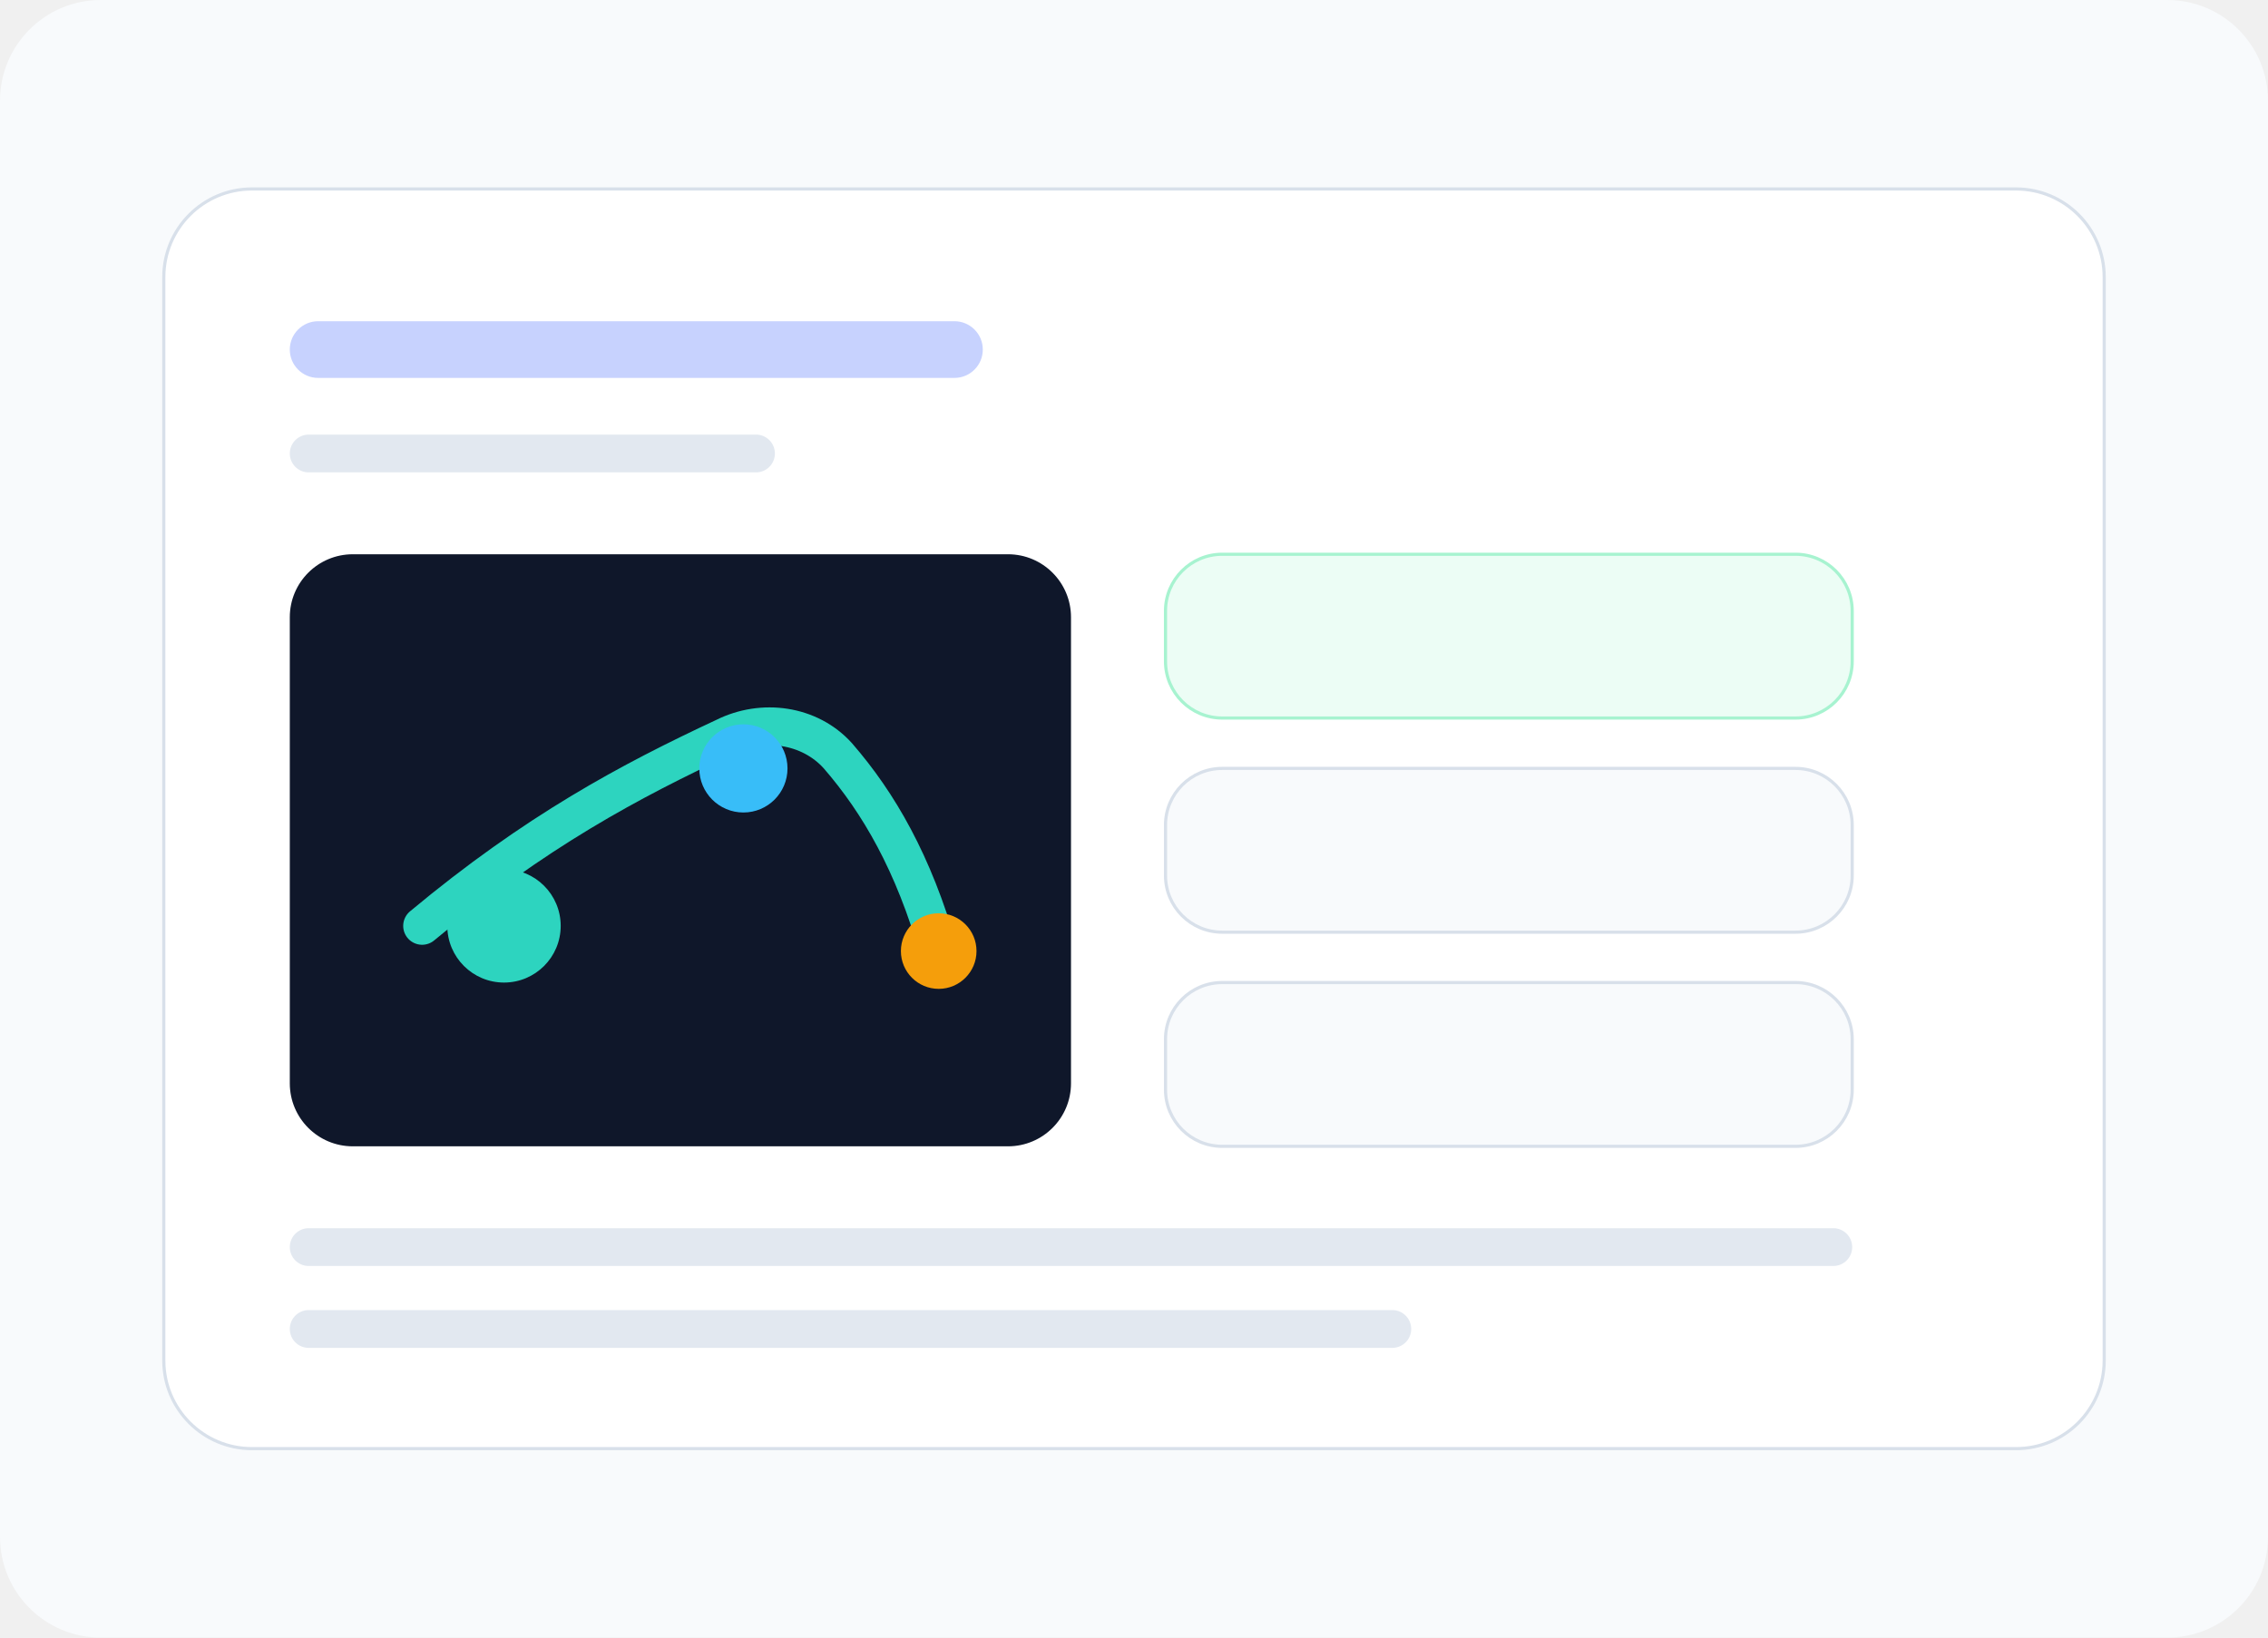
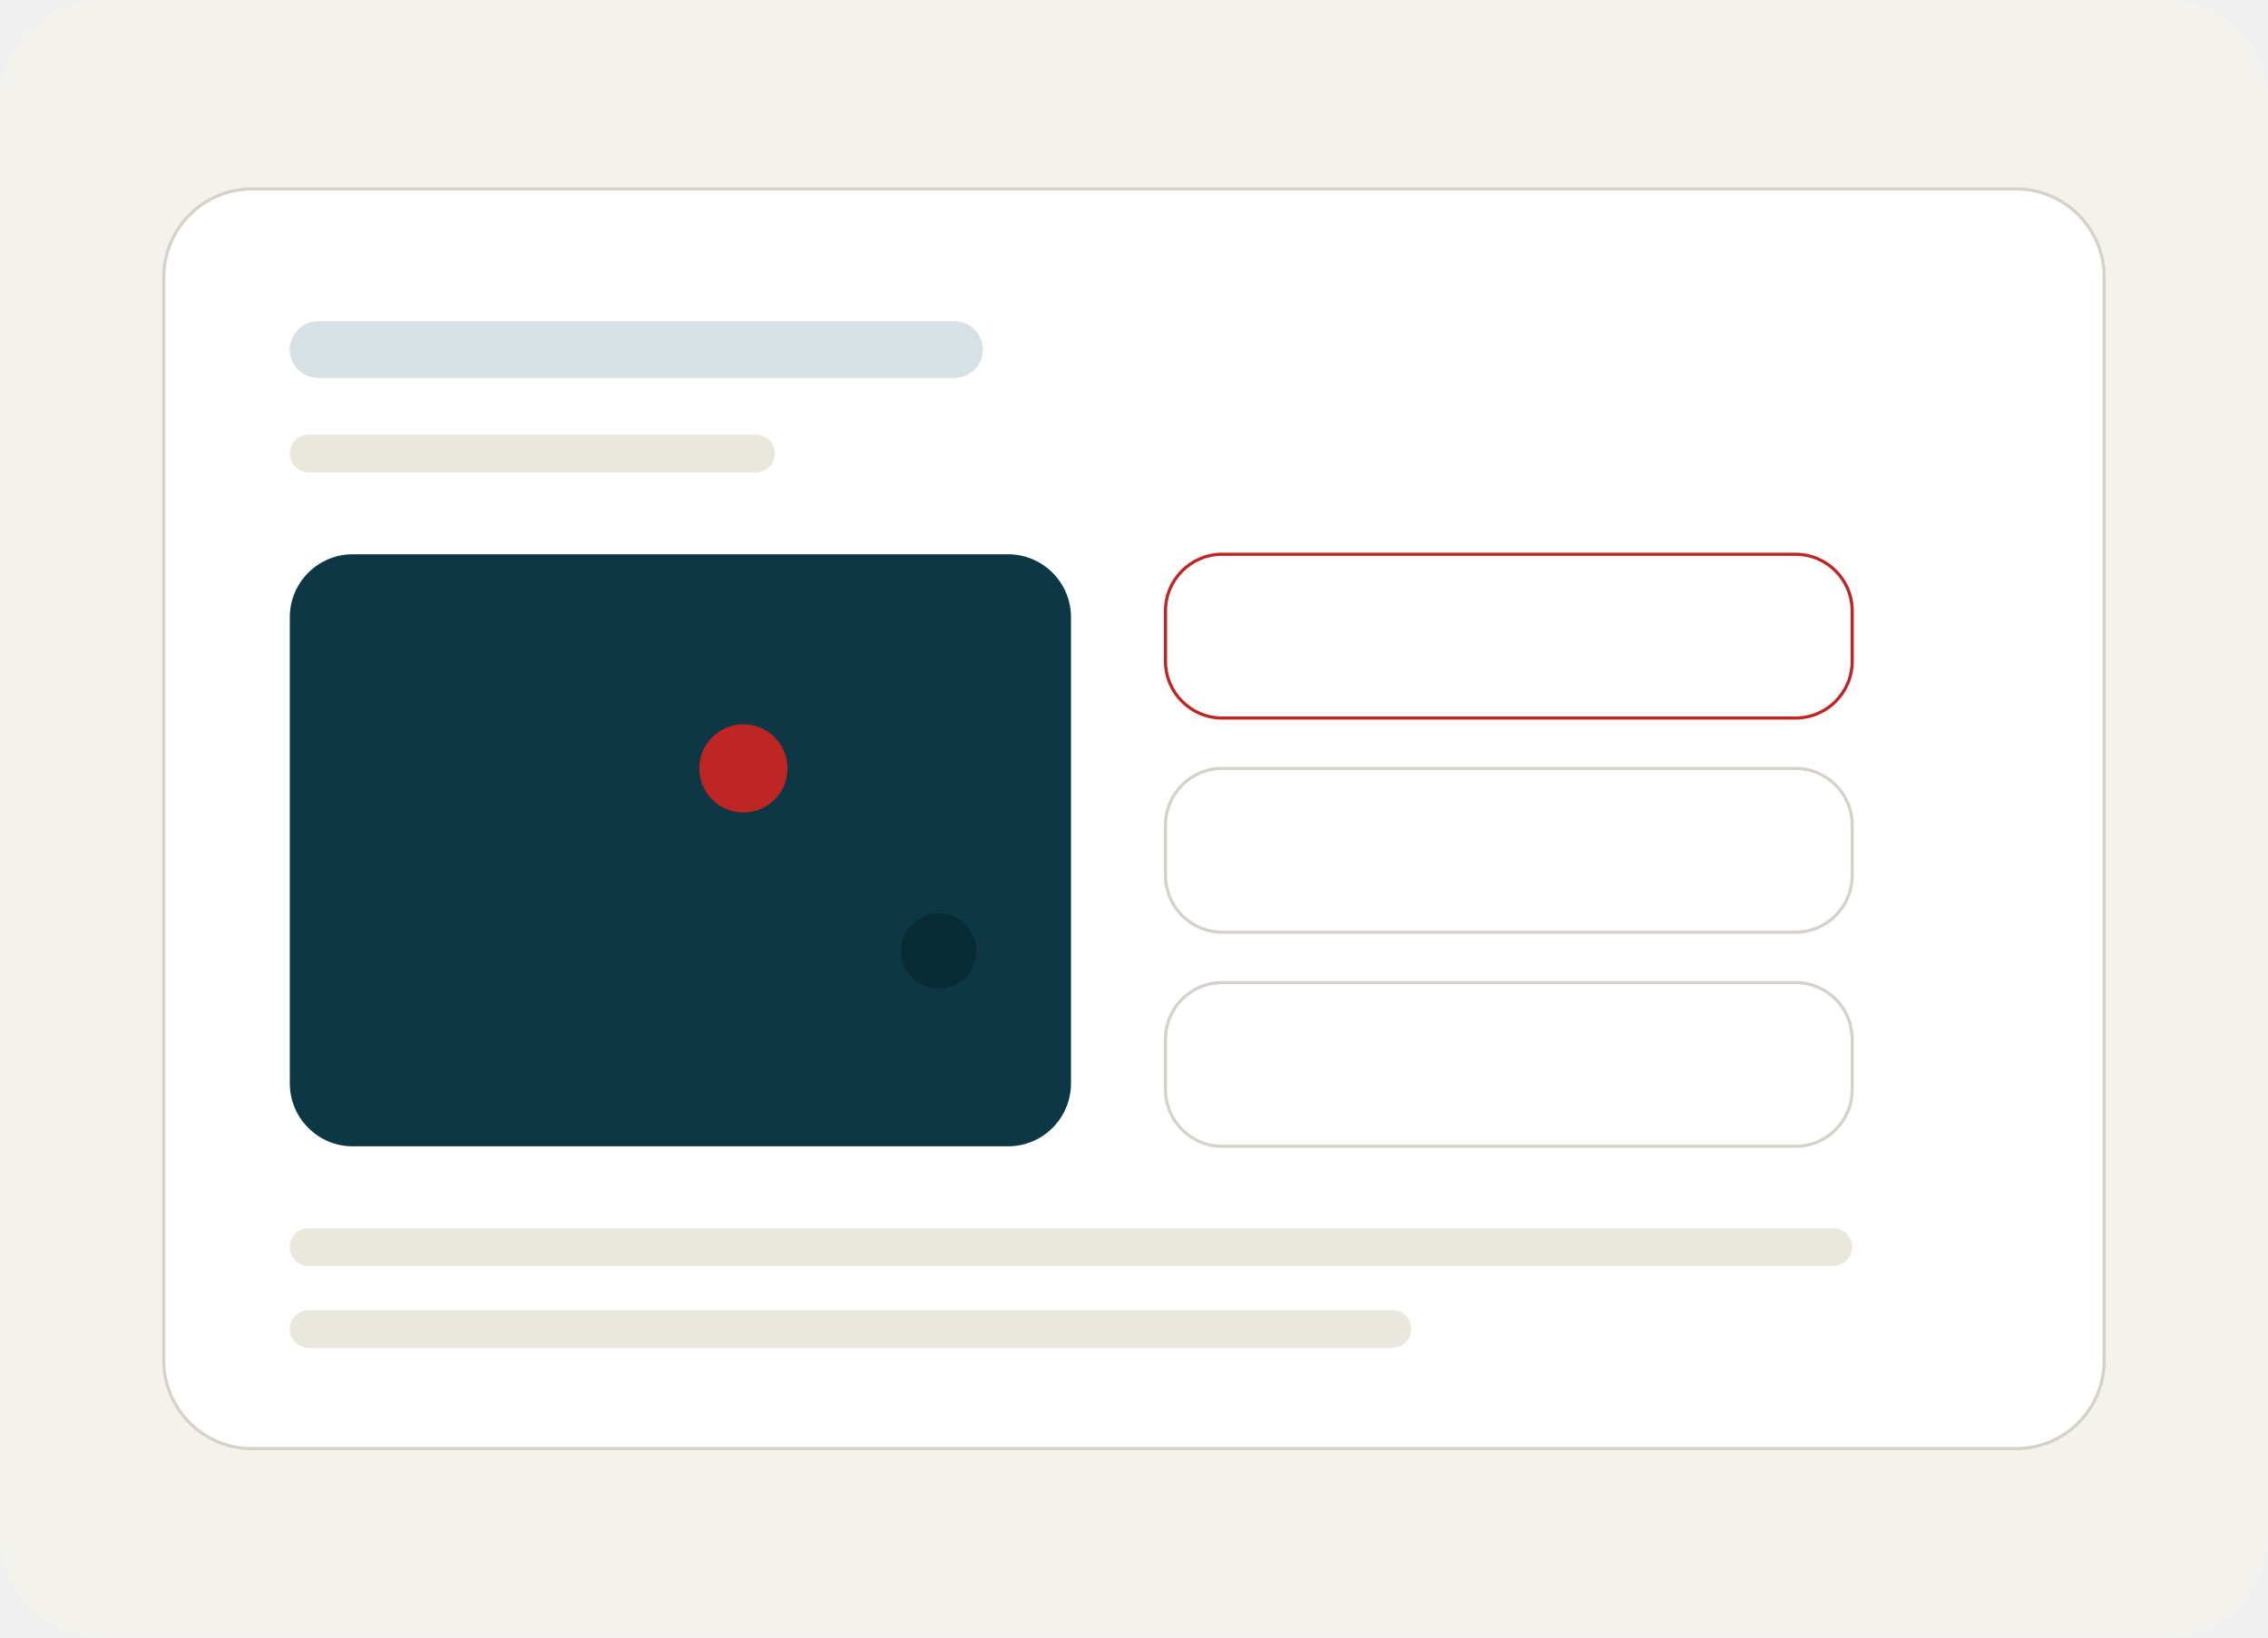
<svg xmlns="http://www.w3.org/2000/svg" width="720" height="520" viewBox="0 0 720 520" fill="none">
-   <rect width="720" height="520" rx="32" fill="#F8FAFC" />
-   <rect x="52" y="60" width="616" height="400" rx="28" fill="#FFFFFF" stroke="#D8E0EA" />
-   <rect x="92" y="102" width="220" height="18" rx="9" fill="#C7D2FE" />
-   <rect x="92" y="138" width="154" height="12" rx="6" fill="#E2E8F0" />
-   <rect x="92" y="176" width="248" height="188" rx="20" fill="#0F172A" />
-   <rect x="370" y="176" width="218" height="52" rx="18" fill="#ECFDF5" stroke="#A7F3D0" />
-   <rect x="370" y="244" width="218" height="52" rx="18" fill="#F8FAFC" stroke="#D8E0EA" />
-   <rect x="370" y="312" width="218" height="52" rx="18" fill="#F8FAFC" stroke="#D8E0EA" />
-   <path d="M134 294C170 264 200 248 230 234C242 228 257 230 266 240C279 255 290 274 298 302" stroke="#2DD4BF" stroke-width="12" stroke-linecap="round" />
-   <circle cx="160" cy="294" r="18" fill="#2DD4BF" />
-   <circle cx="236" cy="244" r="14" fill="#38BDF8" />
-   <circle cx="298" cy="302" r="12" fill="#F59E0B" />
-   <rect x="92" y="390" width="496" height="12" rx="6" fill="#E2E8F0" />
-   <rect x="92" y="416" width="356" height="12" rx="6" fill="#E2E8F0" />
+   <rect width="720" height="520" rx="32" fill="#F4F2EC" />
+   <rect x="52" y="60" width="616" height="400" rx="28" fill="#FFFFFF" stroke="#D7D2C7" />
+   <rect x="92" y="102" width="220" height="18" rx="9" fill="#D7E0E4" />
+   <rect x="92" y="138" width="154" height="12" rx="6" fill="#EAE8DC" />
+   <rect x="92" y="176" width="248" height="188" rx="20" fill="#0E3746" />
+   <rect x="370" y="176" width="218" height="52" rx="18" fill="#FFFFFF" stroke="#BE2623" />
+   <rect x="370" y="244" width="218" height="52" rx="18" fill="#FFFFFF" stroke="#D7D2C7" />
+   <rect x="370" y="312" width="218" height="52" rx="18" fill="#FFFFFF" stroke="#D7D2C7" />
+   <path d="M134 294C170 264 200 248 230 234C242 228 257 230 266 240C279 255 290 274 298 302" stroke="#0E3746" stroke-width="12" stroke-linecap="round" />
+   <circle cx="160" cy="294" r="18" fill="#0E3746" />
+   <circle cx="236" cy="244" r="14" fill="#BE2623" />
+   <circle cx="298" cy="302" r="12" fill="#092B35" />
+   <rect x="92" y="390" width="496" height="12" rx="6" fill="#EAE8DC" />
+   <rect x="92" y="416" width="356" height="12" rx="6" fill="#EAE8DC" />
</svg>
